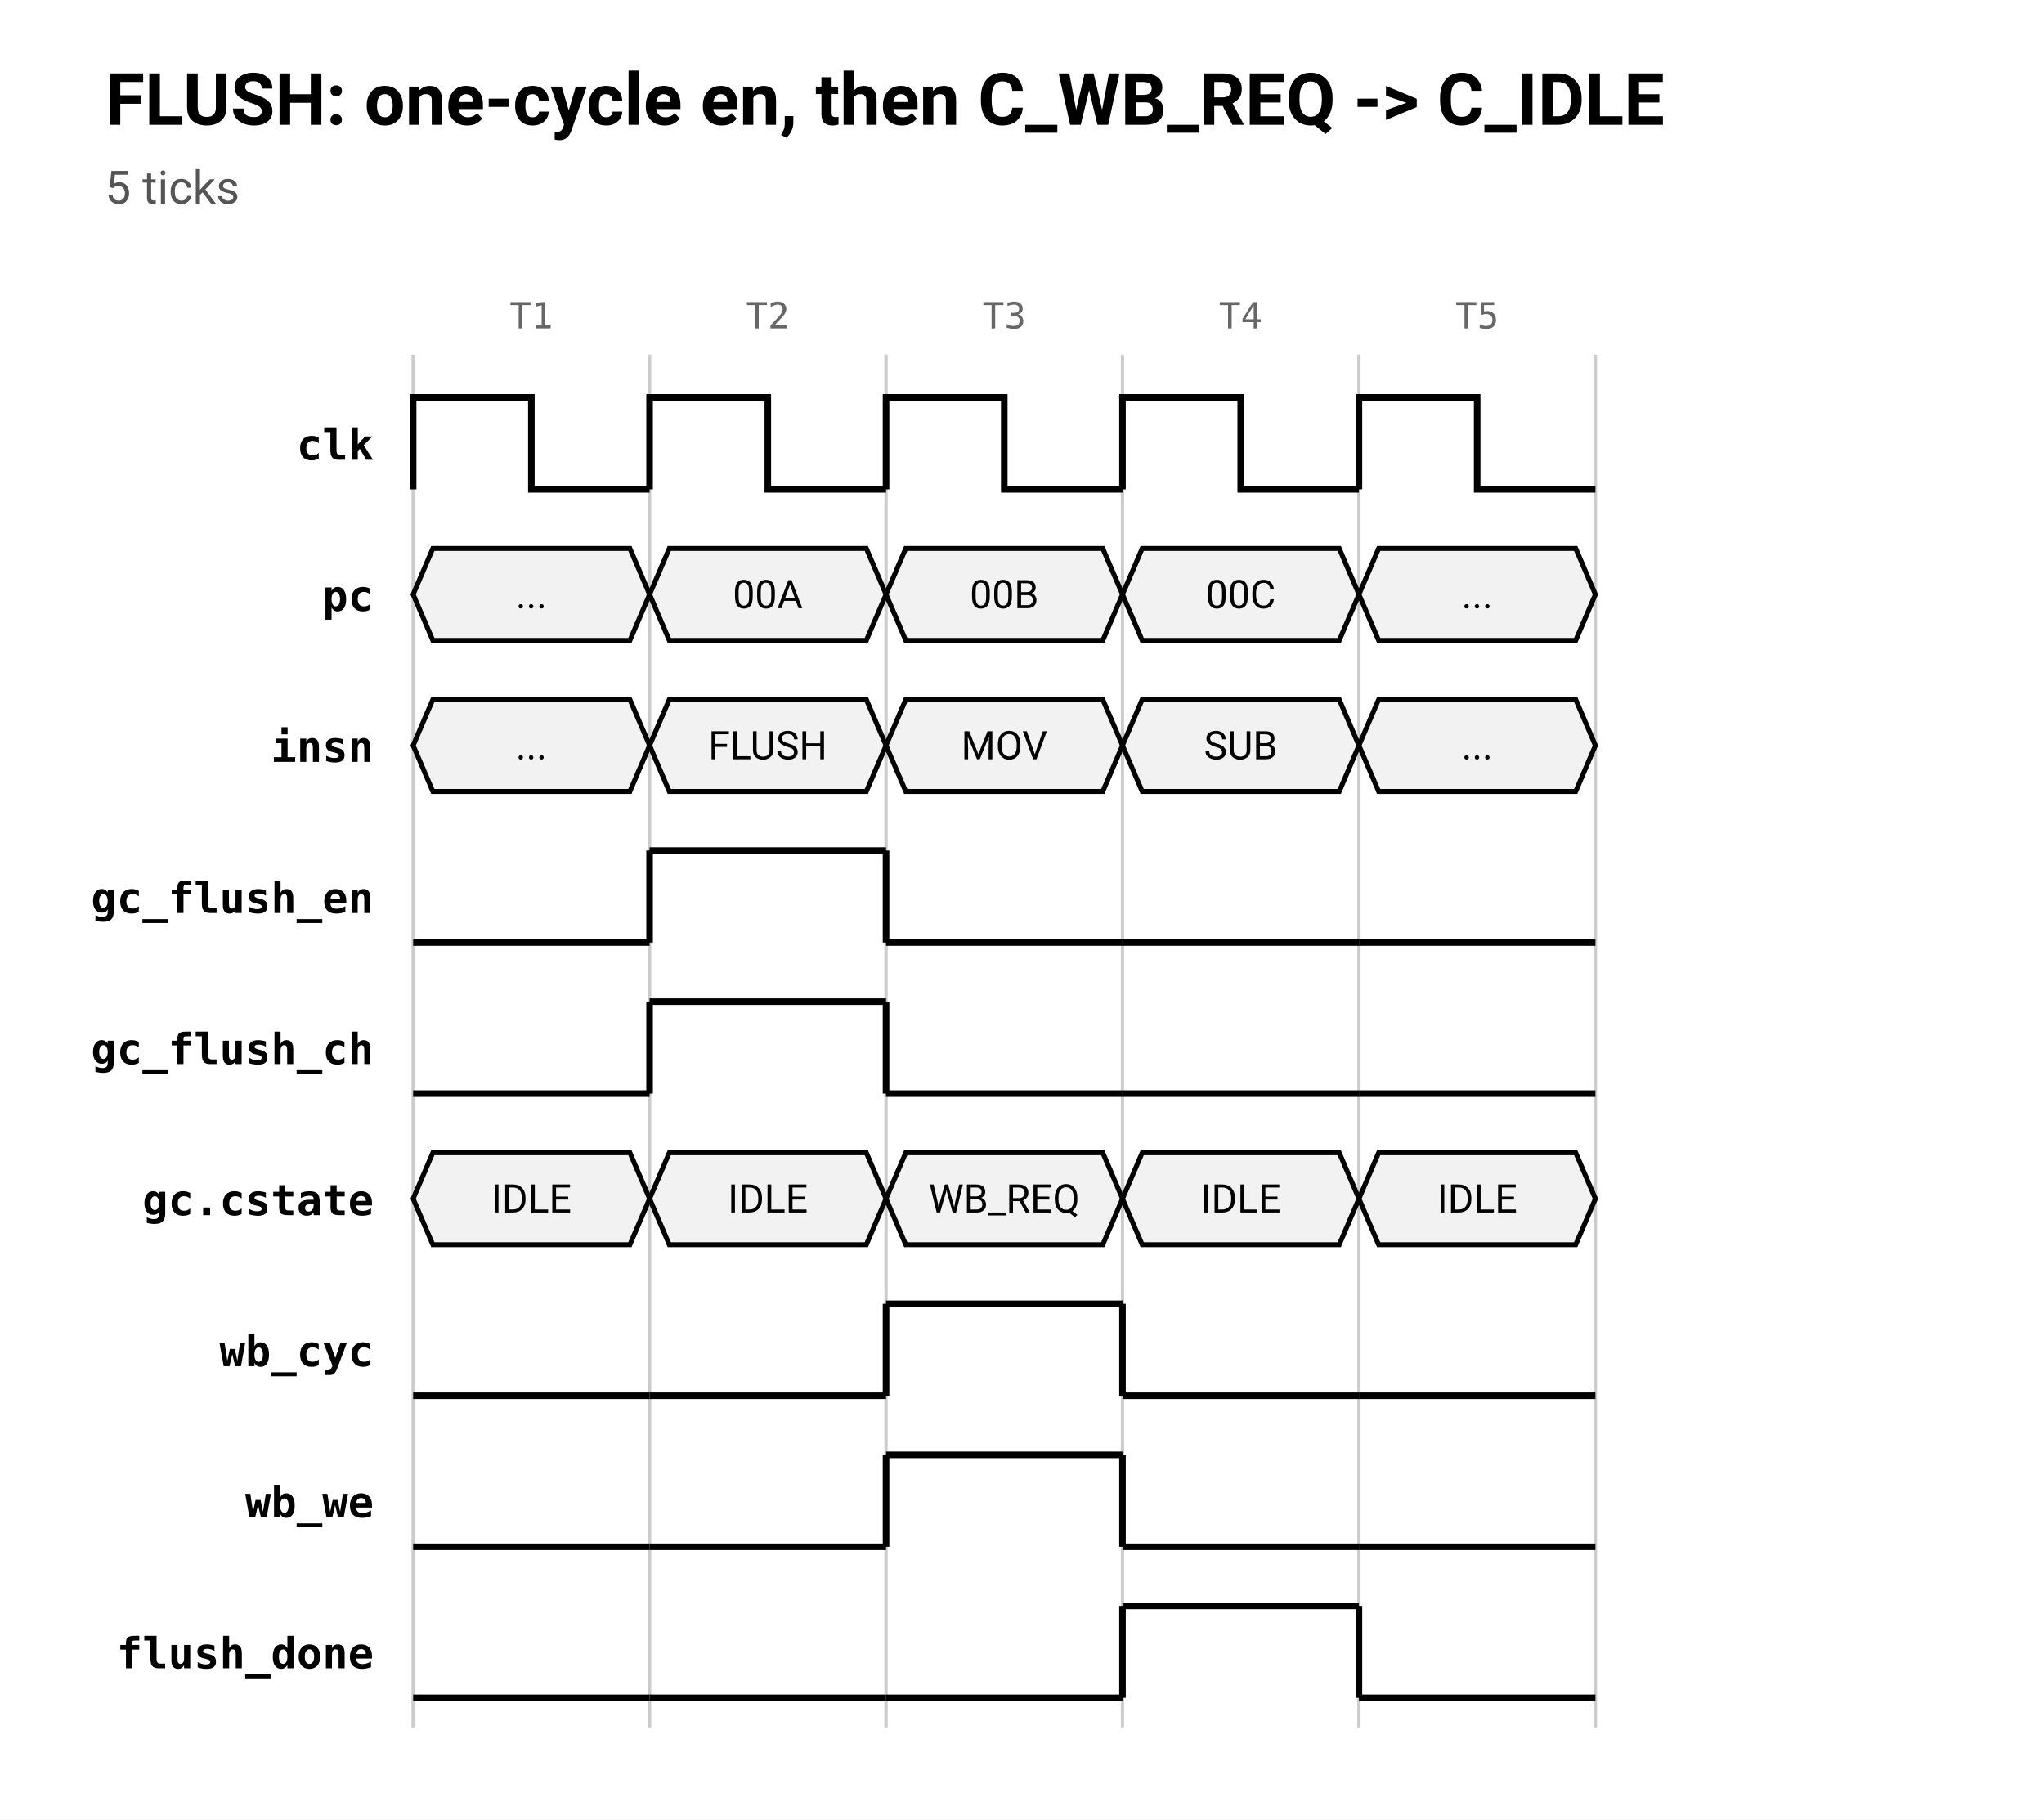
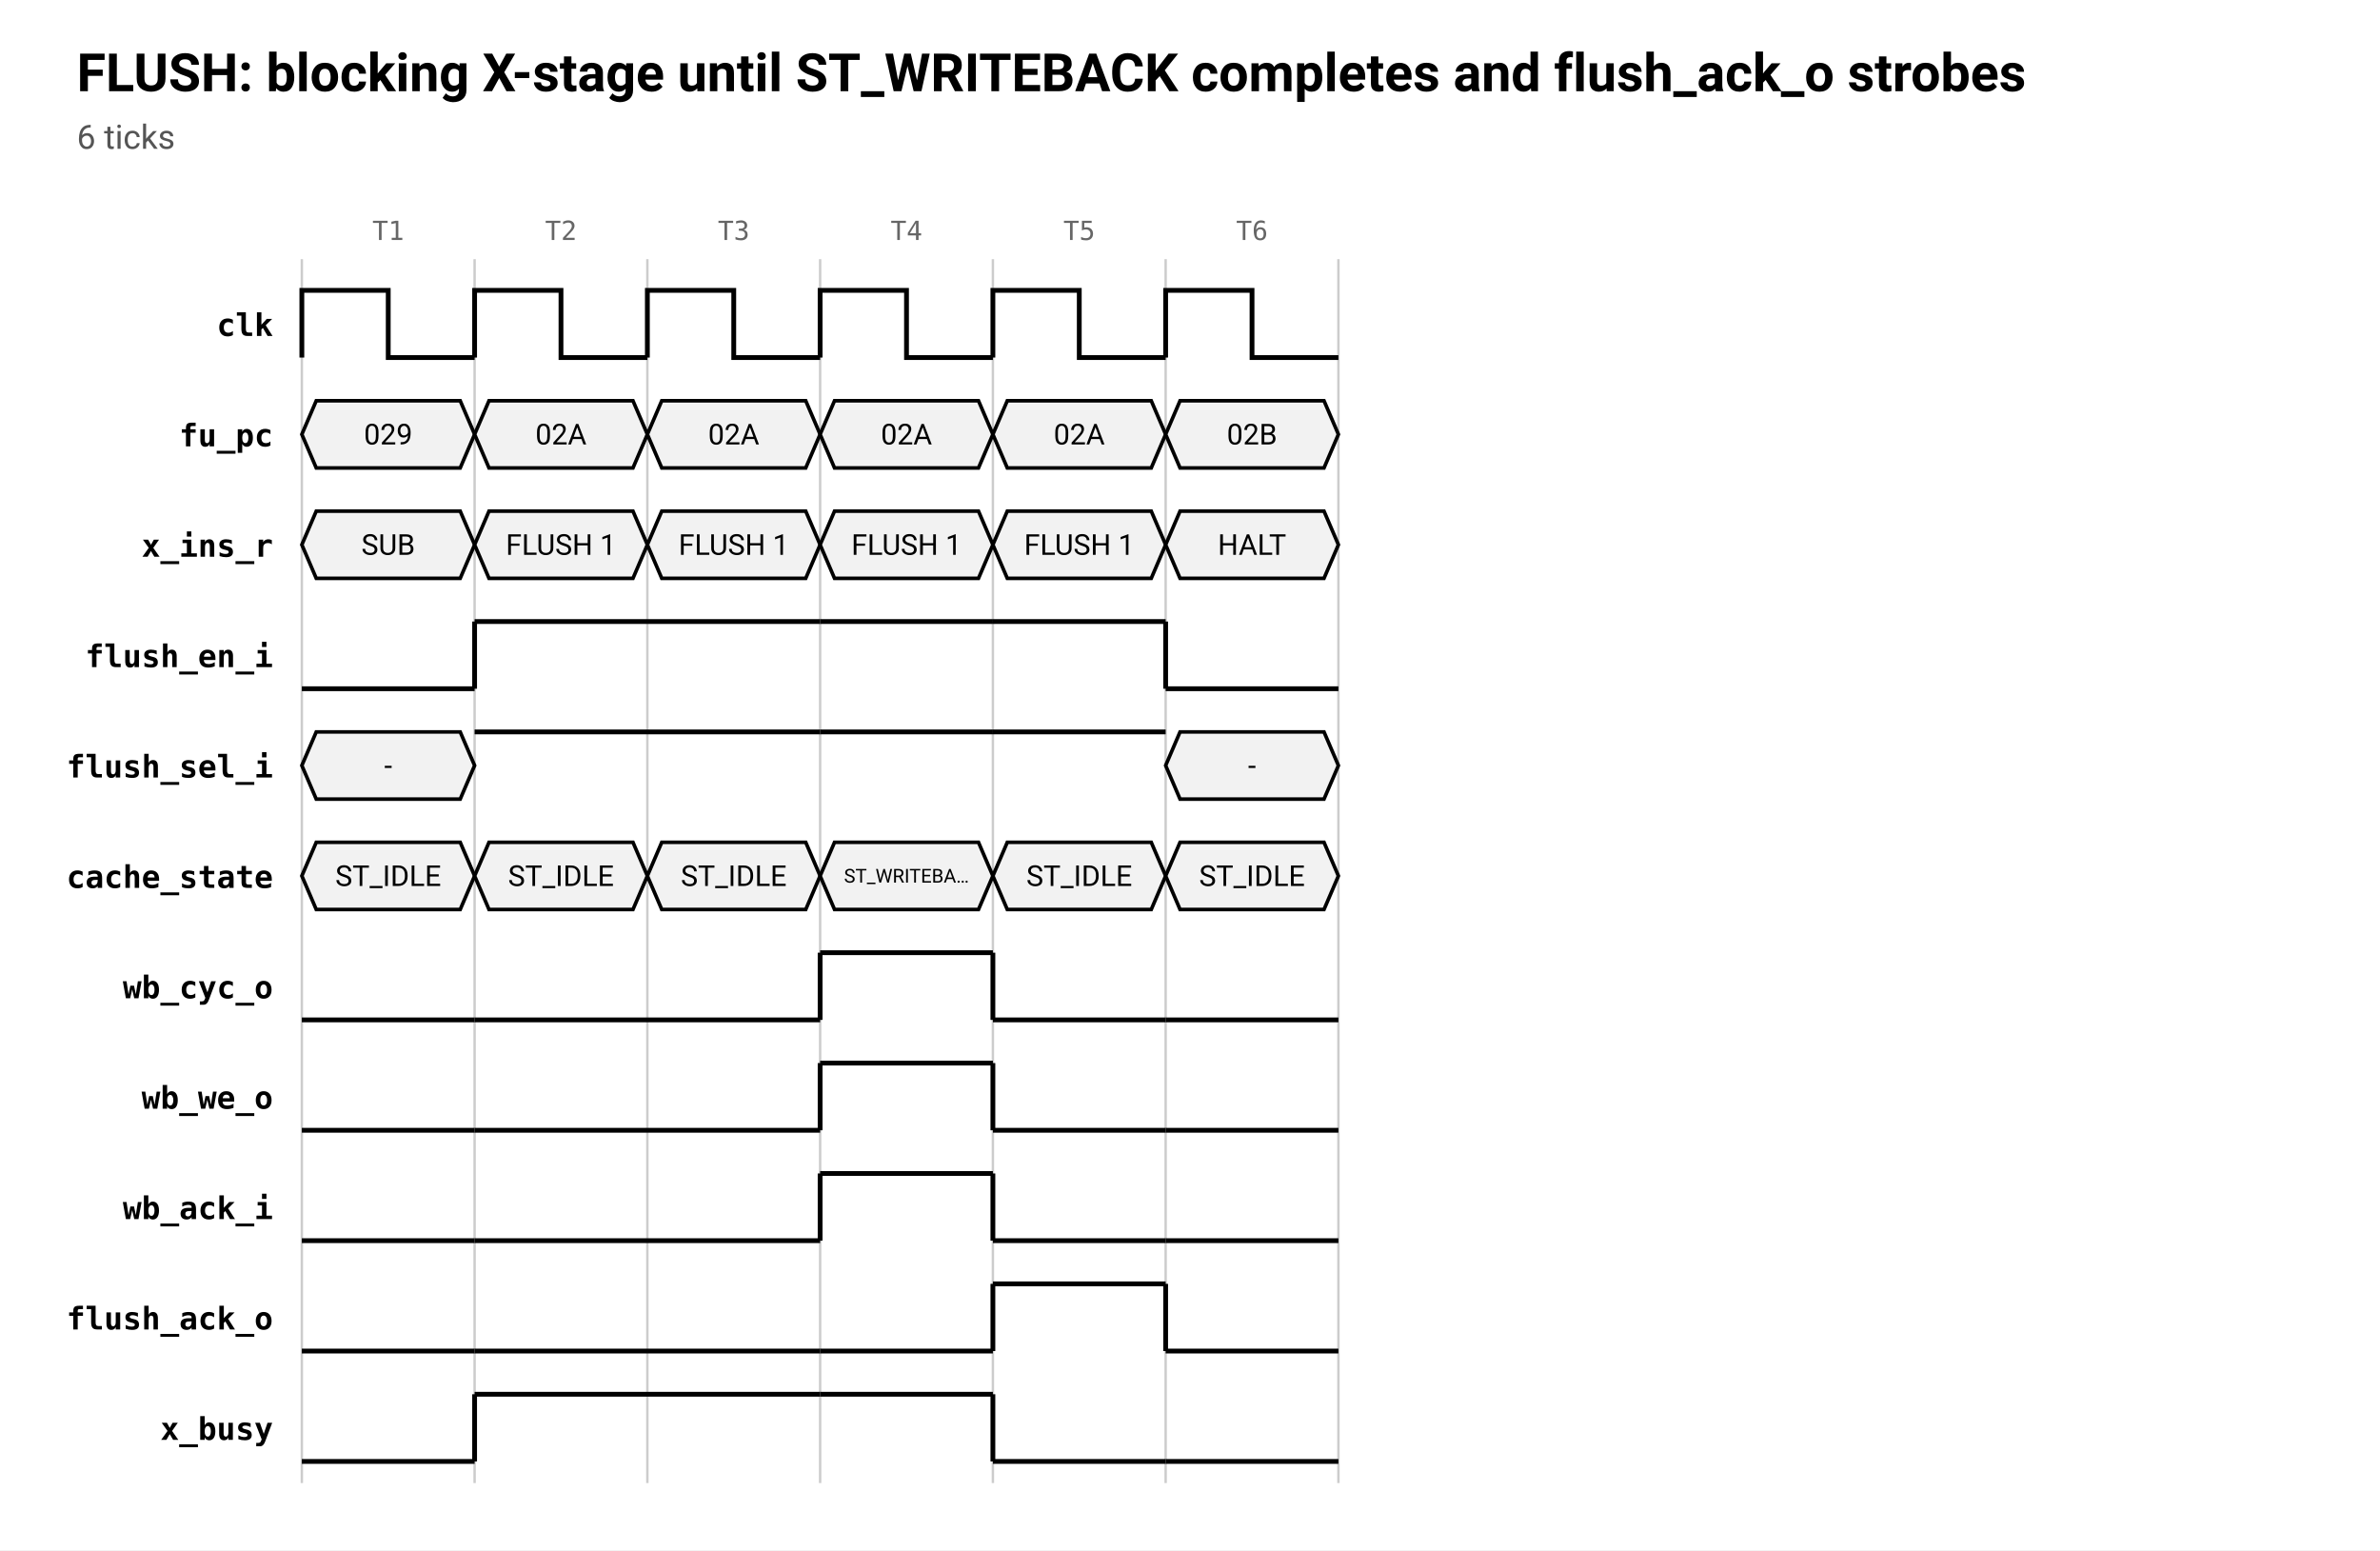
- <svg xmlns="http://www.w3.org/2000/svg" width="622.4" height="554" viewBox="0 0 622.4 554">
+ <svg xmlns="http://www.w3.org/2000/svg" width="991.9" height="646" viewBox="0 0 991.9 646">
  <defs>
    <pattern id="hatch" width="6" height="6" patternUnits="userSpaceOnUse" patternTransform="rotate(45)">
      <rect width="6" height="6" fill="#FFFFFF" />
      <line x1="0" y1="0" x2="0" y2="6" stroke="#B0B0B0" stroke-width="2" />
    </pattern>
    <pattern id="xpat" width="8" height="8" patternUnits="userSpaceOnUse">
      <rect width="8" height="8" fill="#FFFFFF" />
      <path d="M0 0L8 8M8 0L0 8" stroke="#C07070" stroke-width="1" />
    </pattern>
    <marker id="arr" viewBox="0 0 10 10" refX="9" refY="5" markerWidth="8" markerHeight="8" orient="auto">
      <path d="M0 0L10 5L0 10z" fill="#000000" />
    </marker>
  </defs>
  <style>text{font-family:-apple-system,BlinkMacSystemFont,"Segoe UI",Roboto,Helvetica,Arial,sans-serif}.m{font-family:ui-monospace,Menlo,Consolas,"DejaVu Sans Mono",monospace}</style>
-   <rect width="622.4" height="554" fill="#FFFFFF" />
-   <text x="32" y="38" font-size="22" font-weight="700" fill="#000000">FLUSH: one-cycle en, then C_WB_REQ -&gt; C_IDLE</text>
-   <text x="32" y="62" font-size="14" fill="#555555">5 ticks</text>
-   <line x1="125.8" y1="108" x2="125.8" y2="526" stroke="#CCCCCC" stroke-width="1" />
+   <rect width="991.9" height="646" fill="#FFFFFF" />
+   <text x="32" y="38" font-size="22" font-weight="700" fill="#000000">FLUSH: blocking X-stage until ST_WRITEBACK completes and flush_ack_o strobes</text>
+   <text x="32" y="62" font-size="14" fill="#555555">6 ticks</text>
+   <line x1="125.8" y1="108" x2="125.8" y2="618" stroke="#CCCCCC" stroke-width="1" />
  <text x="161.8" y="100" font-size="11" text-anchor="middle" fill="#666666" class="m">T1</text>
-   <line x1="197.8" y1="108" x2="197.8" y2="526" stroke="#CCCCCC" stroke-width="1" />
+   <line x1="197.8" y1="108" x2="197.8" y2="618" stroke="#CCCCCC" stroke-width="1" />
  <text x="233.8" y="100" font-size="11" text-anchor="middle" fill="#666666" class="m">T2</text>
-   <line x1="269.8" y1="108" x2="269.8" y2="526" stroke="#CCCCCC" stroke-width="1" />
+   <line x1="269.8" y1="108" x2="269.8" y2="618" stroke="#CCCCCC" stroke-width="1" />
  <text x="305.8" y="100" font-size="11" text-anchor="middle" fill="#666666" class="m">T3</text>
-   <line x1="341.8" y1="108" x2="341.8" y2="526" stroke="#CCCCCC" stroke-width="1" />
+   <line x1="341.8" y1="108" x2="341.8" y2="618" stroke="#CCCCCC" stroke-width="1" />
  <text x="377.8" y="100" font-size="11" text-anchor="middle" fill="#666666" class="m">T4</text>
-   <line x1="413.8" y1="108" x2="413.8" y2="526" stroke="#CCCCCC" stroke-width="1" />
+   <line x1="413.8" y1="108" x2="413.8" y2="618" stroke="#CCCCCC" stroke-width="1" />
  <text x="449.8" y="100" font-size="11" text-anchor="middle" fill="#666666" class="m">T5</text>
-   <line x1="485.8" y1="108" x2="485.8" y2="526" stroke="#CCCCCC" stroke-width="1" />
+   <line x1="485.8" y1="108" x2="485.8" y2="618" stroke="#CCCCCC" stroke-width="1" />
+   <text x="521.8" y="100" font-size="11" text-anchor="middle" fill="#666666" class="m">T6</text>
+   <line x1="557.8" y1="108" x2="557.8" y2="618" stroke="#CCCCCC" stroke-width="1" />
  <text x="113.8" y="140" font-size="13" text-anchor="end" fill="#000000" font-weight="700" class="m">clk</text>
-   <path d="M125.8 149 L125.8 121 L161.8 121 L161.8 149 L197.8 149 M197.8 149 L197.8 121 L233.8 121 L233.8 149 L269.8 149 M269.8 149 L269.8 121 L305.8 121 L305.8 149 L341.8 149 M341.8 149 L341.8 121 L377.8 121 L377.8 149 L413.8 149 M413.8 149 L413.8 121 L449.8 121 L449.8 149 L485.8 149" fill="none" stroke="#000000" stroke-width="2" />
-   <text x="113.8" y="186" font-size="13" text-anchor="end" fill="#000000" font-weight="700" class="m">pc</text>
+   <path d="M125.8 149 L125.8 121 L161.8 121 L161.8 149 L197.8 149 M197.8 149 L197.8 121 L233.8 121 L233.8 149 L269.8 149 M269.8 149 L269.8 121 L305.8 121 L305.8 149 L341.8 149 M341.8 149 L341.8 121 L377.8 121 L377.8 149 L413.8 149 M413.8 149 L413.8 121 L449.8 121 L449.8 149 L485.8 149 M485.8 149 L485.8 121 L521.8 121 L521.8 149 L557.8 149" fill="none" stroke="#000000" stroke-width="2" />
+   <text x="113.8" y="186" font-size="13" text-anchor="end" fill="#000000" font-weight="700" class="m">fu_pc</text>
  <polygon points="131.8,167 191.8,167 197.8,181 191.8,195 131.8,195 125.8,181" fill="#F2F2F2" stroke="#000000" stroke-width="1.5" />
-   <text x="161.8" y="185.2" font-size="12" text-anchor="middle" fill="#000000">...</text>
+   <text x="161.8" y="185.2" font-size="12" text-anchor="middle" fill="#000000">029</text>
  <polygon points="203.8,167 263.8,167 269.8,181 263.8,195 203.8,195 197.8,181" fill="#F2F2F2" stroke="#000000" stroke-width="1.5" />
-   <text x="233.8" y="185.2" font-size="12" text-anchor="middle" fill="#000000">00A</text>
+   <text x="233.8" y="185.2" font-size="12" text-anchor="middle" fill="#000000">02A</text>
  <polygon points="275.8,167 335.8,167 341.8,181 335.8,195 275.8,195 269.8,181" fill="#F2F2F2" stroke="#000000" stroke-width="1.5" />
-   <text x="305.8" y="185.2" font-size="12" text-anchor="middle" fill="#000000">00B</text>
+   <text x="305.8" y="185.2" font-size="12" text-anchor="middle" fill="#000000">02A</text>
  <polygon points="347.8,167 407.8,167 413.8,181 407.8,195 347.8,195 341.8,181" fill="#F2F2F2" stroke="#000000" stroke-width="1.5" />
-   <text x="377.8" y="185.2" font-size="12" text-anchor="middle" fill="#000000">00C</text>
+   <text x="377.8" y="185.2" font-size="12" text-anchor="middle" fill="#000000">02A</text>
  <polygon points="419.8,167 479.8,167 485.8,181 479.8,195 419.8,195 413.8,181" fill="#F2F2F2" stroke="#000000" stroke-width="1.5" />
-   <text x="449.8" y="185.2" font-size="12" text-anchor="middle" fill="#000000">...</text>
-   <text x="113.8" y="232" font-size="13" text-anchor="end" fill="#000000" font-weight="700" class="m">insn</text>
+   <text x="449.8" y="185.2" font-size="12" text-anchor="middle" fill="#000000">02A</text>
+   <polygon points="491.8,167 551.8,167 557.8,181 551.8,195 491.8,195 485.8,181" fill="#F2F2F2" stroke="#000000" stroke-width="1.5" />
+   <text x="521.8" y="185.2" font-size="12" text-anchor="middle" fill="#000000">02B</text>
+   <text x="113.8" y="232" font-size="13" text-anchor="end" fill="#000000" font-weight="700" class="m">x_ins_r</text>
  <polygon points="131.8,213 191.8,213 197.8,227 191.8,241 131.8,241 125.8,227" fill="#F2F2F2" stroke="#000000" stroke-width="1.5" />
-   <text x="161.8" y="231.2" font-size="12" text-anchor="middle" fill="#000000">...</text>
+   <text x="161.8" y="231.2" font-size="12" text-anchor="middle" fill="#000000">SUB</text>
  <polygon points="203.8,213 263.8,213 269.8,227 263.8,241 203.8,241 197.8,227" fill="#F2F2F2" stroke="#000000" stroke-width="1.5" />
-   <text x="233.8" y="231.2" font-size="12" text-anchor="middle" fill="#000000">FLUSH</text>
+   <text x="233.8" y="231.2" font-size="12" text-anchor="middle" fill="#000000">FLUSH 1</text>
  <polygon points="275.8,213 335.8,213 341.8,227 335.8,241 275.8,241 269.8,227" fill="#F2F2F2" stroke="#000000" stroke-width="1.5" />
-   <text x="305.8" y="231.2" font-size="12" text-anchor="middle" fill="#000000">MOV</text>
+   <text x="305.8" y="231.2" font-size="12" text-anchor="middle" fill="#000000">FLUSH 1</text>
  <polygon points="347.8,213 407.8,213 413.8,227 407.8,241 347.8,241 341.8,227" fill="#F2F2F2" stroke="#000000" stroke-width="1.5" />
-   <text x="377.8" y="231.2" font-size="12" text-anchor="middle" fill="#000000">SUB</text>
+   <text x="377.8" y="231.2" font-size="12" text-anchor="middle" fill="#000000">FLUSH 1</text>
  <polygon points="419.8,213 479.8,213 485.8,227 479.8,241 419.8,241 413.8,227" fill="#F2F2F2" stroke="#000000" stroke-width="1.5" />
-   <text x="449.8" y="231.2" font-size="12" text-anchor="middle" fill="#000000">...</text>
-   <text x="113.8" y="278" font-size="13" text-anchor="end" fill="#000000" font-weight="700" class="m">gc_flush_en</text>
+   <text x="449.8" y="231.2" font-size="12" text-anchor="middle" fill="#000000">FLUSH 1</text>
+   <polygon points="491.8,213 551.8,213 557.8,227 551.8,241 491.8,241 485.8,227" fill="#F2F2F2" stroke="#000000" stroke-width="1.5" />
+   <text x="521.8" y="231.2" font-size="12" text-anchor="middle" fill="#000000">HALT</text>
+   <text x="113.8" y="278" font-size="13" text-anchor="end" fill="#000000" font-weight="700" class="m">flush_en_i</text>
  <line x1="125.8" y1="287" x2="197.8" y2="287" stroke="#000000" stroke-width="2" />
  <line x1="197.8" y1="259" x2="269.8" y2="259" stroke="#000000" stroke-width="2" />
  <line x1="197.8" y1="259" x2="197.8" y2="287" stroke="#000000" stroke-width="2" />
-   <line x1="269.8" y1="287" x2="341.8" y2="287" stroke="#000000" stroke-width="2" />
-   <line x1="269.8" y1="259" x2="269.8" y2="287" stroke="#000000" stroke-width="2" />
-   <line x1="341.8" y1="287" x2="413.8" y2="287" stroke="#000000" stroke-width="2" />
-   <line x1="413.8" y1="287" x2="485.8" y2="287" stroke="#000000" stroke-width="2" />
-   <text x="113.8" y="324" font-size="13" text-anchor="end" fill="#000000" font-weight="700" class="m">gc_flush_ch</text>
-   <line x1="125.8" y1="333" x2="197.8" y2="333" stroke="#000000" stroke-width="2" />
+   <line x1="269.8" y1="259" x2="341.8" y2="259" stroke="#000000" stroke-width="2" />
+   <line x1="341.8" y1="259" x2="413.8" y2="259" stroke="#000000" stroke-width="2" />
+   <line x1="413.8" y1="259" x2="485.8" y2="259" stroke="#000000" stroke-width="2" />
+   <line x1="485.8" y1="287" x2="557.8" y2="287" stroke="#000000" stroke-width="2" />
+   <line x1="485.8" y1="259" x2="485.8" y2="287" stroke="#000000" stroke-width="2" />
+   <text x="113.8" y="324" font-size="13" text-anchor="end" fill="#000000" font-weight="700" class="m">flush_sel_i</text>
+   <polygon points="131.8,305 191.8,305 197.8,319 191.8,333 131.8,333 125.8,319" fill="#F2F2F2" stroke="#000000" stroke-width="1.5" />
+   <text x="161.8" y="323.2" font-size="12" text-anchor="middle" fill="#000000">-</text>
  <line x1="197.8" y1="305" x2="269.8" y2="305" stroke="#000000" stroke-width="2" />
-   <line x1="197.8" y1="305" x2="197.8" y2="333" stroke="#000000" stroke-width="2" />
-   <line x1="269.8" y1="333" x2="341.8" y2="333" stroke="#000000" stroke-width="2" />
-   <line x1="269.8" y1="305" x2="269.8" y2="333" stroke="#000000" stroke-width="2" />
-   <line x1="341.8" y1="333" x2="413.8" y2="333" stroke="#000000" stroke-width="2" />
-   <line x1="413.8" y1="333" x2="485.8" y2="333" stroke="#000000" stroke-width="2" />
-   <text x="113.8" y="370" font-size="13" text-anchor="end" fill="#000000" font-weight="700" class="m">gc.cstate</text>
+   <line x1="269.8" y1="305" x2="341.8" y2="305" stroke="#000000" stroke-width="2" />
+   <line x1="341.8" y1="305" x2="413.8" y2="305" stroke="#000000" stroke-width="2" />
+   <line x1="413.8" y1="305" x2="485.8" y2="305" stroke="#000000" stroke-width="2" />
+   <polygon points="491.8,305 551.8,305 557.8,319 551.8,333 491.8,333 485.8,319" fill="#F2F2F2" stroke="#000000" stroke-width="1.5" />
+   <text x="521.8" y="323.2" font-size="12" text-anchor="middle" fill="#000000">-</text>
+   <text x="113.8" y="370" font-size="13" text-anchor="end" fill="#000000" font-weight="700" class="m">cache_state</text>
  <polygon points="131.8,351 191.8,351 197.8,365 191.8,379 131.8,379 125.8,365" fill="#F2F2F2" stroke="#000000" stroke-width="1.5" />
-   <text x="161.8" y="369.2" font-size="12" text-anchor="middle" fill="#000000">IDLE</text>
+   <text x="161.8" y="369.2" font-size="12" text-anchor="middle" fill="#000000">ST_IDLE</text>
  <polygon points="203.8,351 263.8,351 269.8,365 263.8,379 203.8,379 197.8,365" fill="#F2F2F2" stroke="#000000" stroke-width="1.5" />
-   <text x="233.8" y="369.2" font-size="12" text-anchor="middle" fill="#000000">IDLE</text>
+   <text x="233.8" y="369.2" font-size="12" text-anchor="middle" fill="#000000">ST_IDLE</text>
  <polygon points="275.8,351 335.8,351 341.8,365 335.8,379 275.8,379 269.8,365" fill="#F2F2F2" stroke="#000000" stroke-width="1.5" />
-   <text x="305.8" y="369.2" font-size="12" text-anchor="middle" fill="#000000">WB_REQ</text>
+   <text x="305.8" y="369.2" font-size="12" text-anchor="middle" fill="#000000">ST_IDLE</text>
  <polygon points="347.8,351 407.8,351 413.8,365 407.8,379 347.8,379 341.8,365" fill="#F2F2F2" stroke="#000000" stroke-width="1.5" />
-   <text x="377.8" y="369.2" font-size="12" text-anchor="middle" fill="#000000">IDLE</text>
+   <text x="377.8" y="367.8" font-size="8" text-anchor="middle" fill="#000000">ST_WRITEBA…</text>
  <polygon points="419.8,351 479.8,351 485.8,365 479.8,379 419.8,379 413.8,365" fill="#F2F2F2" stroke="#000000" stroke-width="1.5" />
-   <text x="449.8" y="369.2" font-size="12" text-anchor="middle" fill="#000000">IDLE</text>
-   <text x="113.8" y="416" font-size="13" text-anchor="end" fill="#000000" font-weight="700" class="m">wb_cyc</text>
+   <text x="449.8" y="369.2" font-size="12" text-anchor="middle" fill="#000000">ST_IDLE</text>
+   <polygon points="491.8,351 551.8,351 557.8,365 551.8,379 491.8,379 485.8,365" fill="#F2F2F2" stroke="#000000" stroke-width="1.5" />
+   <text x="521.8" y="369.2" font-size="12" text-anchor="middle" fill="#000000">ST_IDLE</text>
+   <text x="113.8" y="416" font-size="13" text-anchor="end" fill="#000000" font-weight="700" class="m">wb_cyc_o</text>
  <line x1="125.8" y1="425" x2="197.8" y2="425" stroke="#000000" stroke-width="2" />
  <line x1="197.8" y1="425" x2="269.8" y2="425" stroke="#000000" stroke-width="2" />
-   <line x1="269.8" y1="397" x2="341.8" y2="397" stroke="#000000" stroke-width="2" />
-   <line x1="269.8" y1="397" x2="269.8" y2="425" stroke="#000000" stroke-width="2" />
-   <line x1="341.8" y1="425" x2="413.8" y2="425" stroke="#000000" stroke-width="2" />
+   <line x1="269.8" y1="425" x2="341.8" y2="425" stroke="#000000" stroke-width="2" />
+   <line x1="341.8" y1="397" x2="413.8" y2="397" stroke="#000000" stroke-width="2" />
  <line x1="341.8" y1="397" x2="341.8" y2="425" stroke="#000000" stroke-width="2" />
  <line x1="413.8" y1="425" x2="485.8" y2="425" stroke="#000000" stroke-width="2" />
-   <text x="113.8" y="462" font-size="13" text-anchor="end" fill="#000000" font-weight="700" class="m">wb_we</text>
+   <line x1="413.8" y1="397" x2="413.8" y2="425" stroke="#000000" stroke-width="2" />
+   <line x1="485.8" y1="425" x2="557.8" y2="425" stroke="#000000" stroke-width="2" />
+   <text x="113.8" y="462" font-size="13" text-anchor="end" fill="#000000" font-weight="700" class="m">wb_we_o</text>
  <line x1="125.8" y1="471" x2="197.8" y2="471" stroke="#000000" stroke-width="2" />
  <line x1="197.8" y1="471" x2="269.8" y2="471" stroke="#000000" stroke-width="2" />
-   <line x1="269.8" y1="443" x2="341.8" y2="443" stroke="#000000" stroke-width="2" />
-   <line x1="269.8" y1="443" x2="269.8" y2="471" stroke="#000000" stroke-width="2" />
-   <line x1="341.8" y1="471" x2="413.8" y2="471" stroke="#000000" stroke-width="2" />
+   <line x1="269.8" y1="471" x2="341.8" y2="471" stroke="#000000" stroke-width="2" />
+   <line x1="341.8" y1="443" x2="413.8" y2="443" stroke="#000000" stroke-width="2" />
  <line x1="341.8" y1="443" x2="341.8" y2="471" stroke="#000000" stroke-width="2" />
  <line x1="413.8" y1="471" x2="485.8" y2="471" stroke="#000000" stroke-width="2" />
-   <text x="113.8" y="508" font-size="13" text-anchor="end" fill="#000000" font-weight="700" class="m">flush_done</text>
+   <line x1="413.8" y1="443" x2="413.8" y2="471" stroke="#000000" stroke-width="2" />
+   <line x1="485.8" y1="471" x2="557.8" y2="471" stroke="#000000" stroke-width="2" />
+   <text x="113.8" y="508" font-size="13" text-anchor="end" fill="#000000" font-weight="700" class="m">wb_ack_i</text>
  <line x1="125.8" y1="517" x2="197.8" y2="517" stroke="#000000" stroke-width="2" />
  <line x1="197.8" y1="517" x2="269.8" y2="517" stroke="#000000" stroke-width="2" />
  <line x1="269.8" y1="517" x2="341.8" y2="517" stroke="#000000" stroke-width="2" />
  <line x1="341.8" y1="489" x2="413.8" y2="489" stroke="#000000" stroke-width="2" />
  <line x1="341.8" y1="489" x2="341.8" y2="517" stroke="#000000" stroke-width="2" />
  <line x1="413.8" y1="517" x2="485.8" y2="517" stroke="#000000" stroke-width="2" />
  <line x1="413.8" y1="489" x2="413.8" y2="517" stroke="#000000" stroke-width="2" />
+   <line x1="485.8" y1="517" x2="557.8" y2="517" stroke="#000000" stroke-width="2" />
+   <text x="113.8" y="554" font-size="13" text-anchor="end" fill="#000000" font-weight="700" class="m">flush_ack_o</text>
+   <line x1="125.8" y1="563" x2="197.8" y2="563" stroke="#000000" stroke-width="2" />
+   <line x1="197.8" y1="563" x2="269.8" y2="563" stroke="#000000" stroke-width="2" />
+   <line x1="269.8" y1="563" x2="341.8" y2="563" stroke="#000000" stroke-width="2" />
+   <line x1="341.8" y1="563" x2="413.8" y2="563" stroke="#000000" stroke-width="2" />
+   <line x1="413.8" y1="535" x2="485.8" y2="535" stroke="#000000" stroke-width="2" />
+   <line x1="413.8" y1="535" x2="413.8" y2="563" stroke="#000000" stroke-width="2" />
+   <line x1="485.8" y1="563" x2="557.8" y2="563" stroke="#000000" stroke-width="2" />
+   <line x1="485.8" y1="535" x2="485.8" y2="563" stroke="#000000" stroke-width="2" />
+   <text x="113.8" y="600" font-size="13" text-anchor="end" fill="#000000" font-weight="700" class="m">x_busy</text>
+   <line x1="125.8" y1="609" x2="197.8" y2="609" stroke="#000000" stroke-width="2" />
+   <line x1="197.8" y1="581" x2="269.8" y2="581" stroke="#000000" stroke-width="2" />
+   <line x1="197.8" y1="581" x2="197.8" y2="609" stroke="#000000" stroke-width="2" />
+   <line x1="269.8" y1="581" x2="341.8" y2="581" stroke="#000000" stroke-width="2" />
+   <line x1="341.8" y1="581" x2="413.8" y2="581" stroke="#000000" stroke-width="2" />
+   <line x1="413.8" y1="609" x2="485.8" y2="609" stroke="#000000" stroke-width="2" />
+   <line x1="413.8" y1="581" x2="413.8" y2="609" stroke="#000000" stroke-width="2" />
+   <line x1="485.8" y1="609" x2="557.8" y2="609" stroke="#000000" stroke-width="2" />
</svg>
